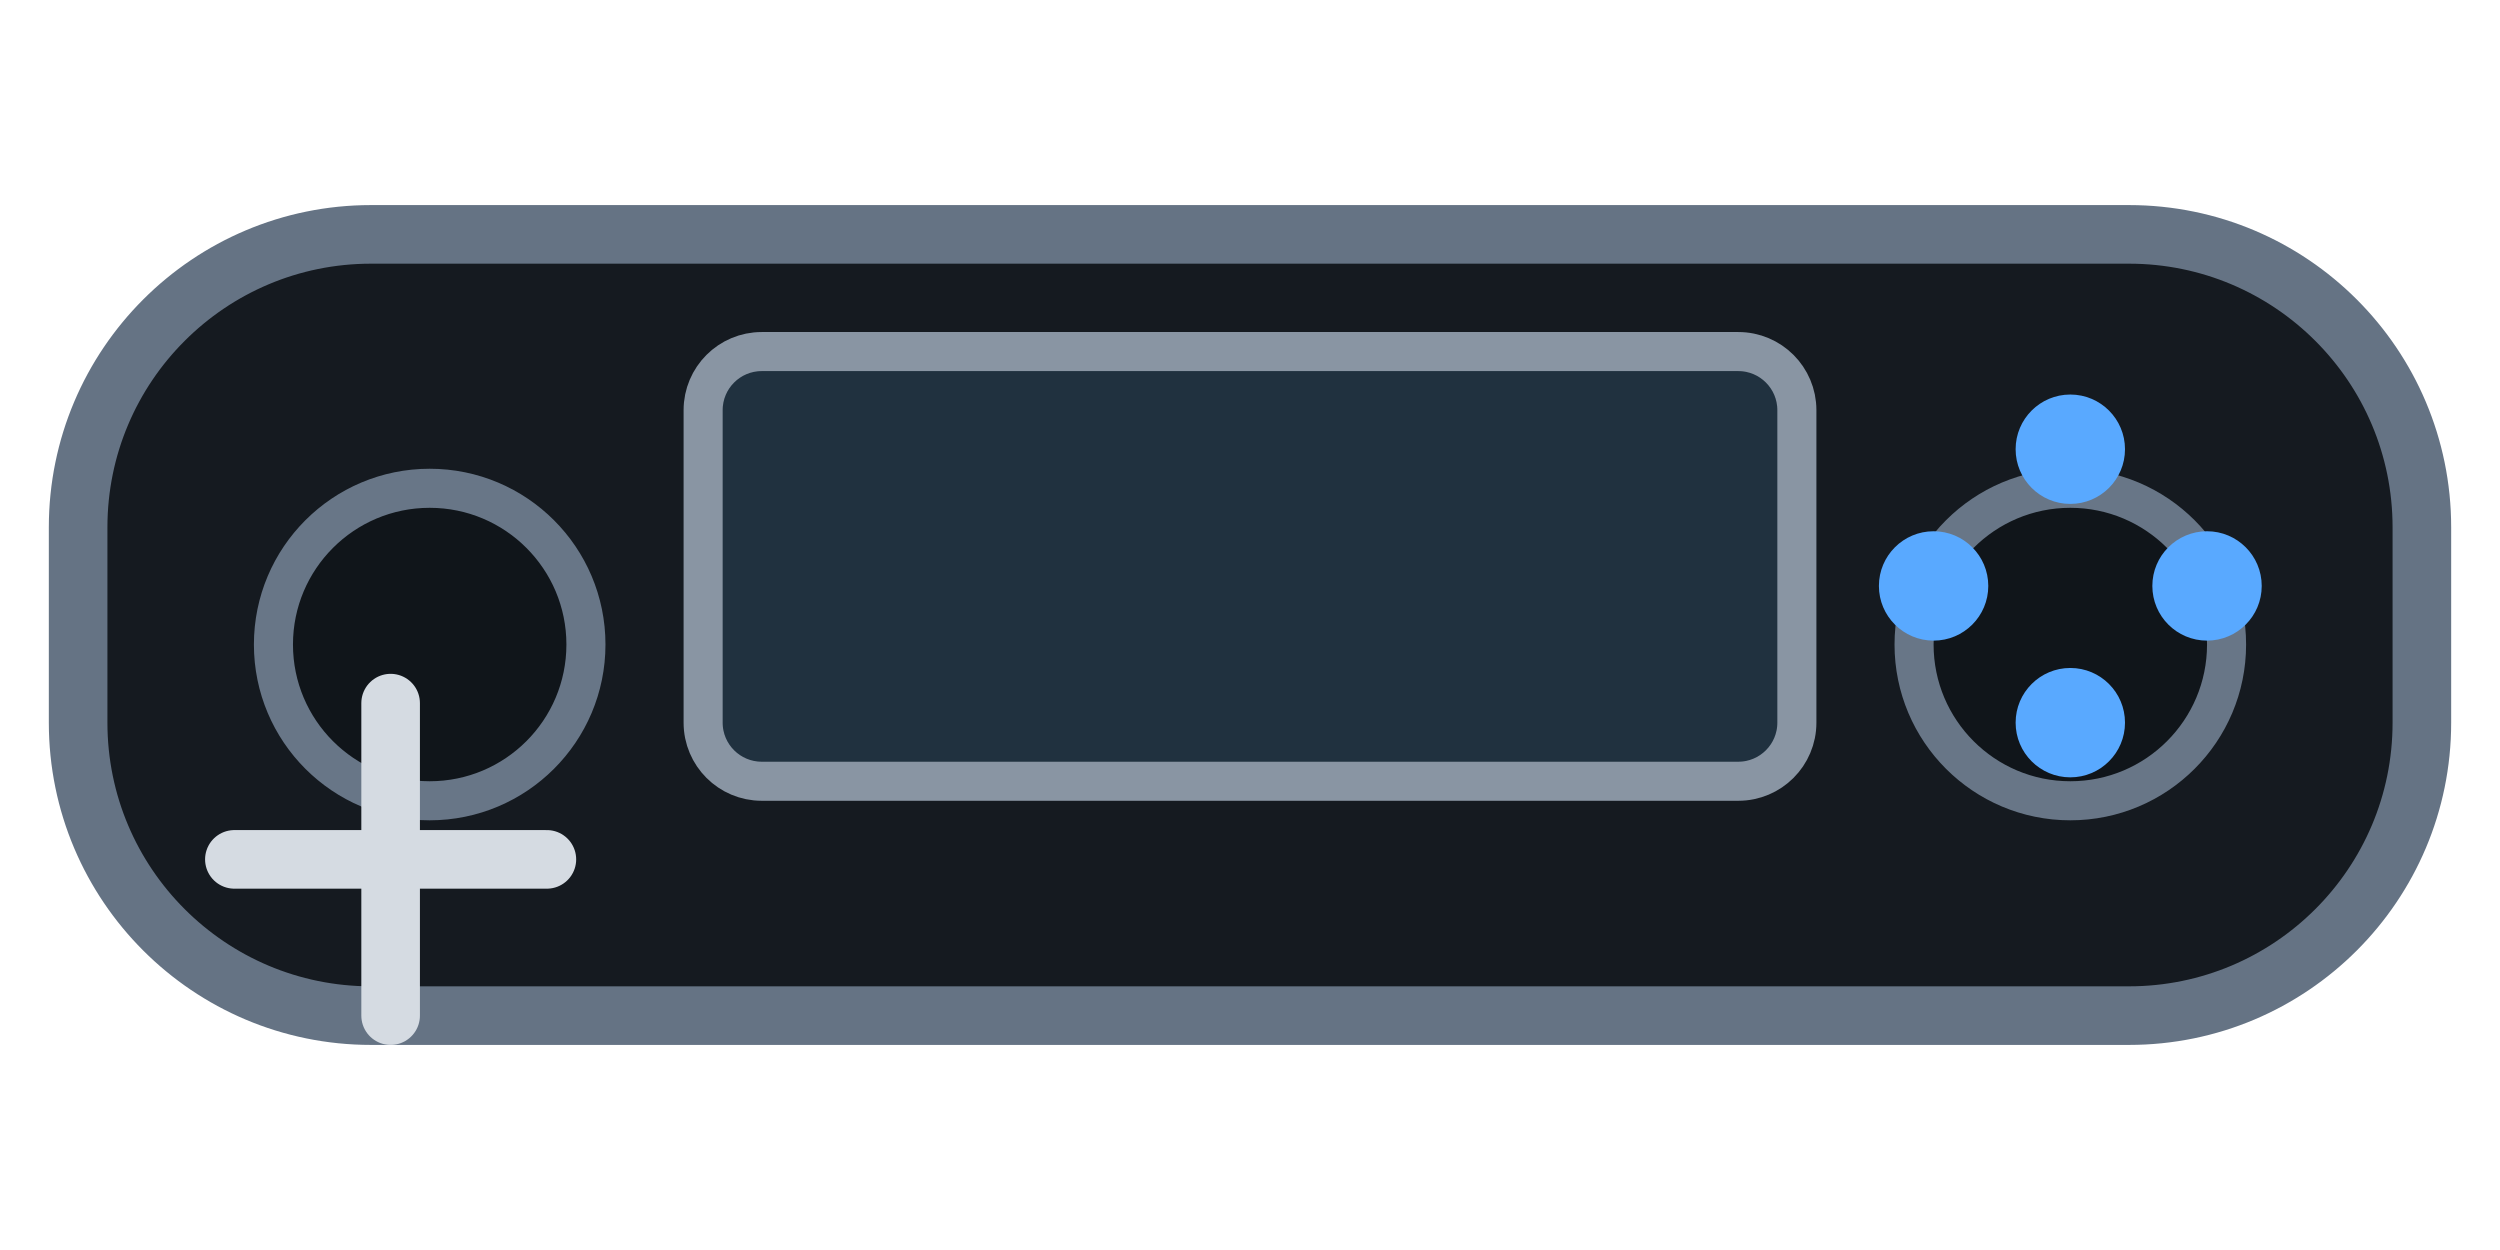
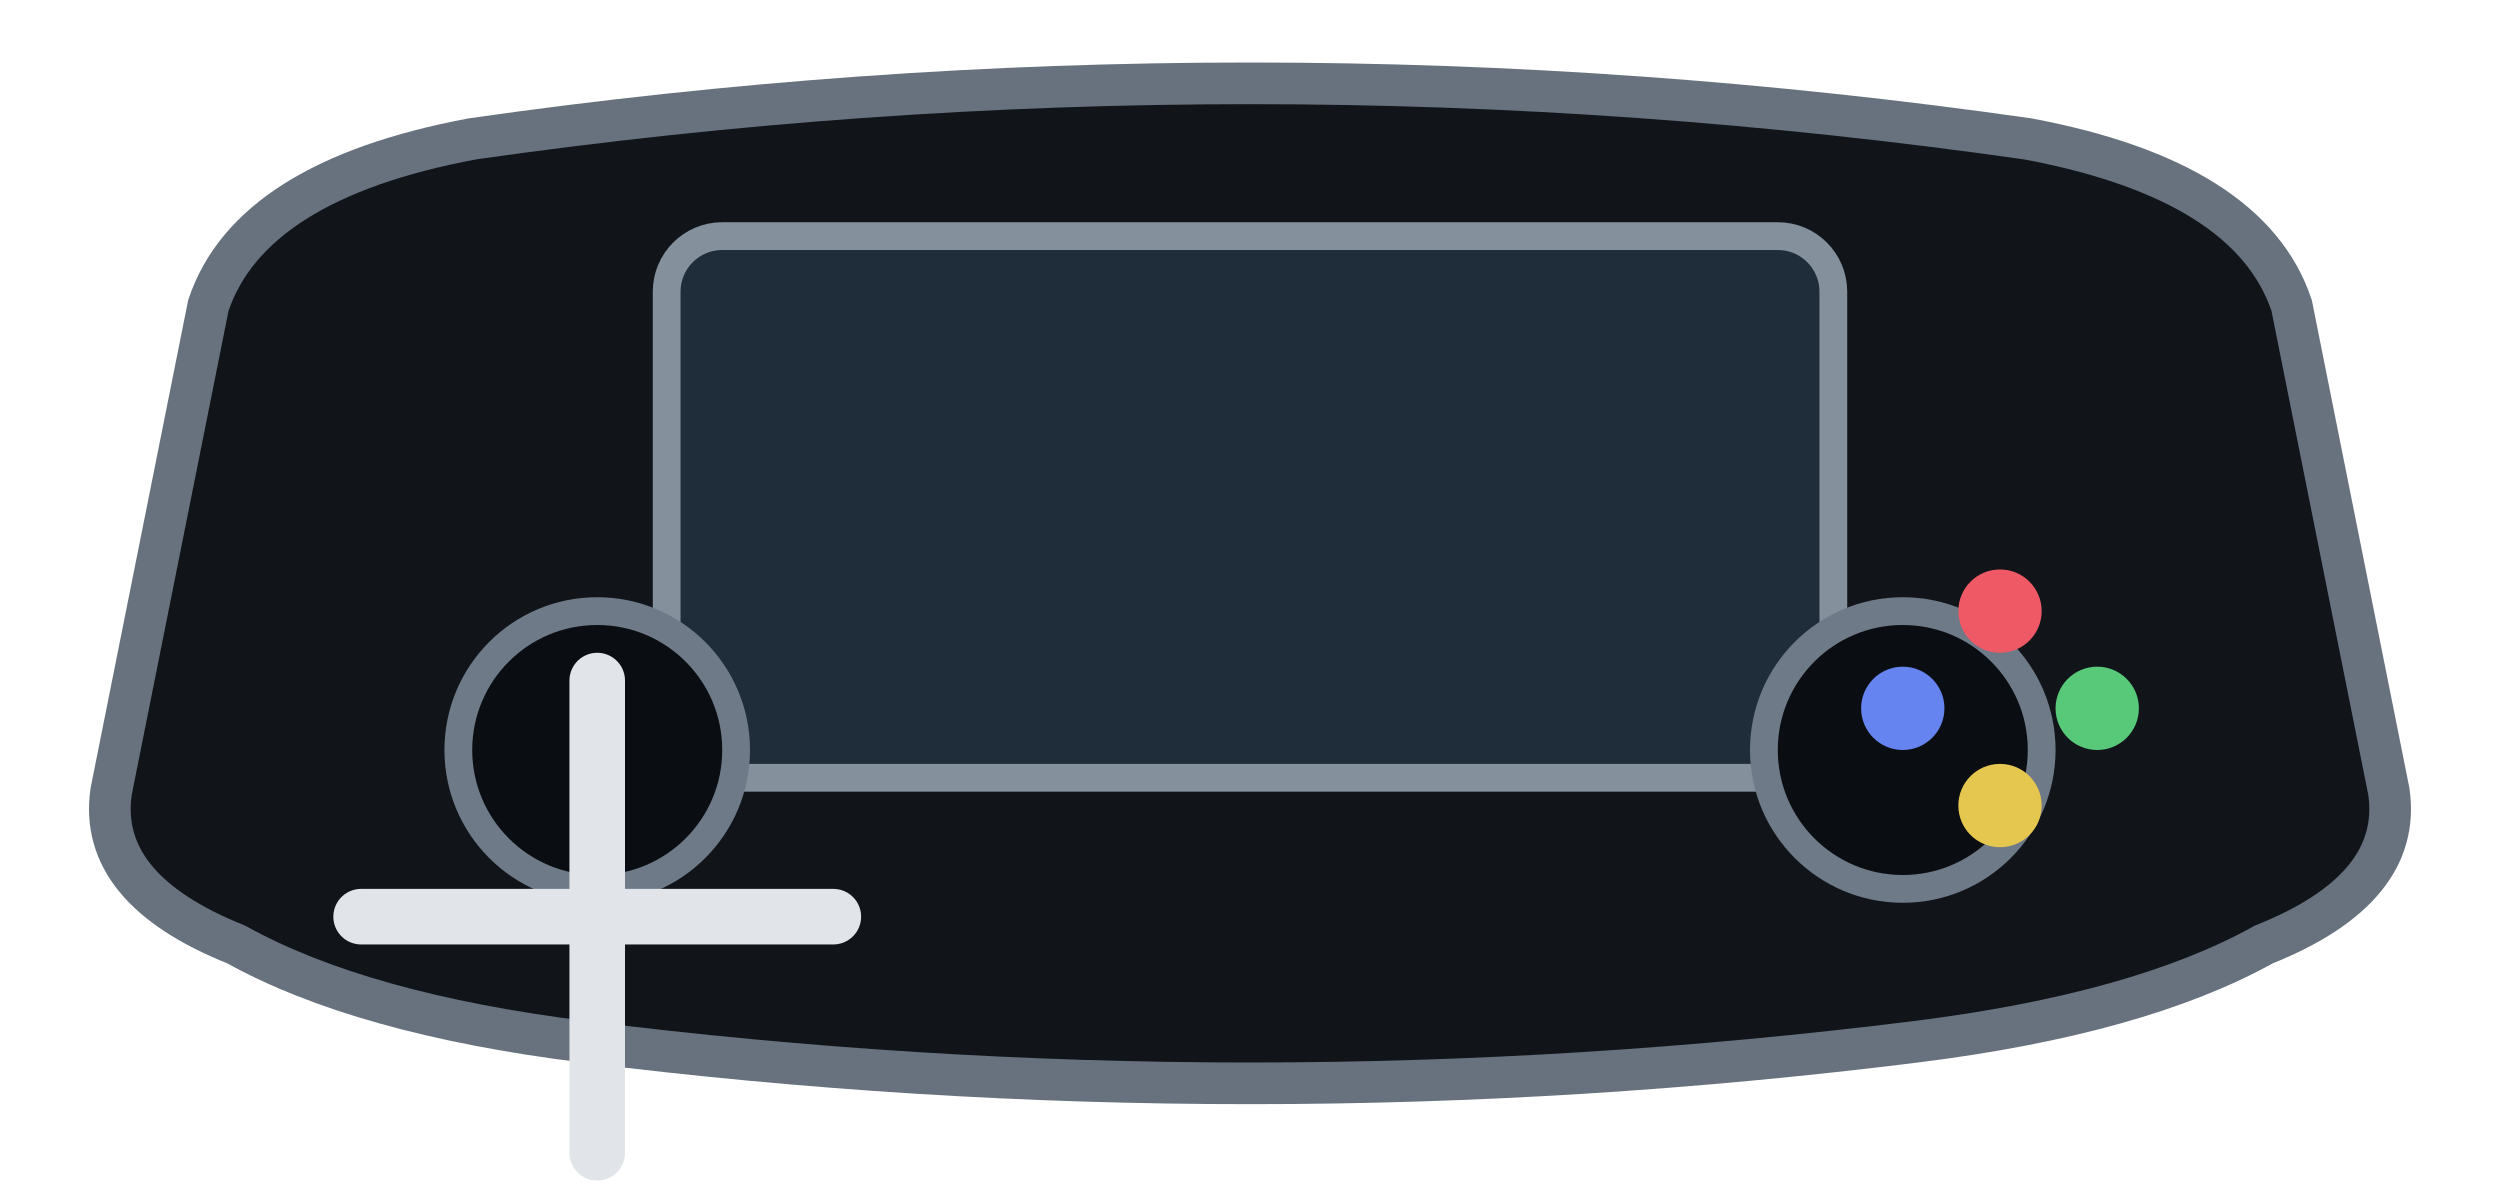
- <svg xmlns="http://www.w3.org/2000/svg" viewBox="0 0 128 64" role="img" aria-label="PlayStation Vita small illustration">
-   <rect x="4" y="12" width="120" height="40" rx="15" fill="#151a20" stroke="#657384" stroke-width="3" />
-   <rect x="36" y="18" width="56" height="22" rx="3" fill="#20313f" stroke="#8995a3" stroke-width="2" />
-   <circle cx="22" cy="33" r="8" fill="#10151a" stroke="#687687" stroke-width="2" />
-   <circle cx="106" cy="33" r="8" fill="#10151a" stroke="#687687" stroke-width="2" />
-   <path d="M12 44h16M20 36v16" stroke="#d5dbe2" stroke-width="3" stroke-linecap="round" />
-   <circle cx="106" cy="23" r="2.8" fill="#59a9ff" />
-   <circle cx="113" cy="30" r="2.8" fill="#59a9ff" />
-   <circle cx="106" cy="37" r="2.8" fill="#59a9ff" />
-   <circle cx="99" cy="30" r="2.8" fill="#59a9ff" />
+ <svg xmlns="http://www.w3.org/2000/svg" viewBox="0 0 180 86" role="img" aria-label="PlayStation Vita small illustration">
+   <path d="M15 22Q18 13 34 10Q90 2 146 10Q162 13 165 22L172 57Q173 64 163 68Q154 73 138 75Q90 81 42 75Q26 73 17 68Q7 64 8 57Z" fill="#11151a" stroke="#67727e" stroke-width="3" />
+   <rect x="48" y="17" width="84" height="39" rx="4" fill="#1e2d39" stroke="#84909c" stroke-width="2" />
+   <circle cx="43" cy="54" r="10" fill="#0a0d11" stroke="#6e7a87" stroke-width="2" />
+   <circle cx="137" cy="54" r="10" fill="#0a0d11" stroke="#6e7a87" stroke-width="2" />
+   <path d="M26 66h34M43 49v34" stroke="#e1e5e9" stroke-width="4" stroke-linecap="round" />
+   <circle cx="144" cy="44" r="3" fill="#ef5965" />
+   <circle cx="151" cy="51" r="3" fill="#58c879" />
+   <circle cx="144" cy="58" r="3" fill="#e5c750" />
+   <circle cx="137" cy="51" r="3" fill="#6584ef" />
</svg>
